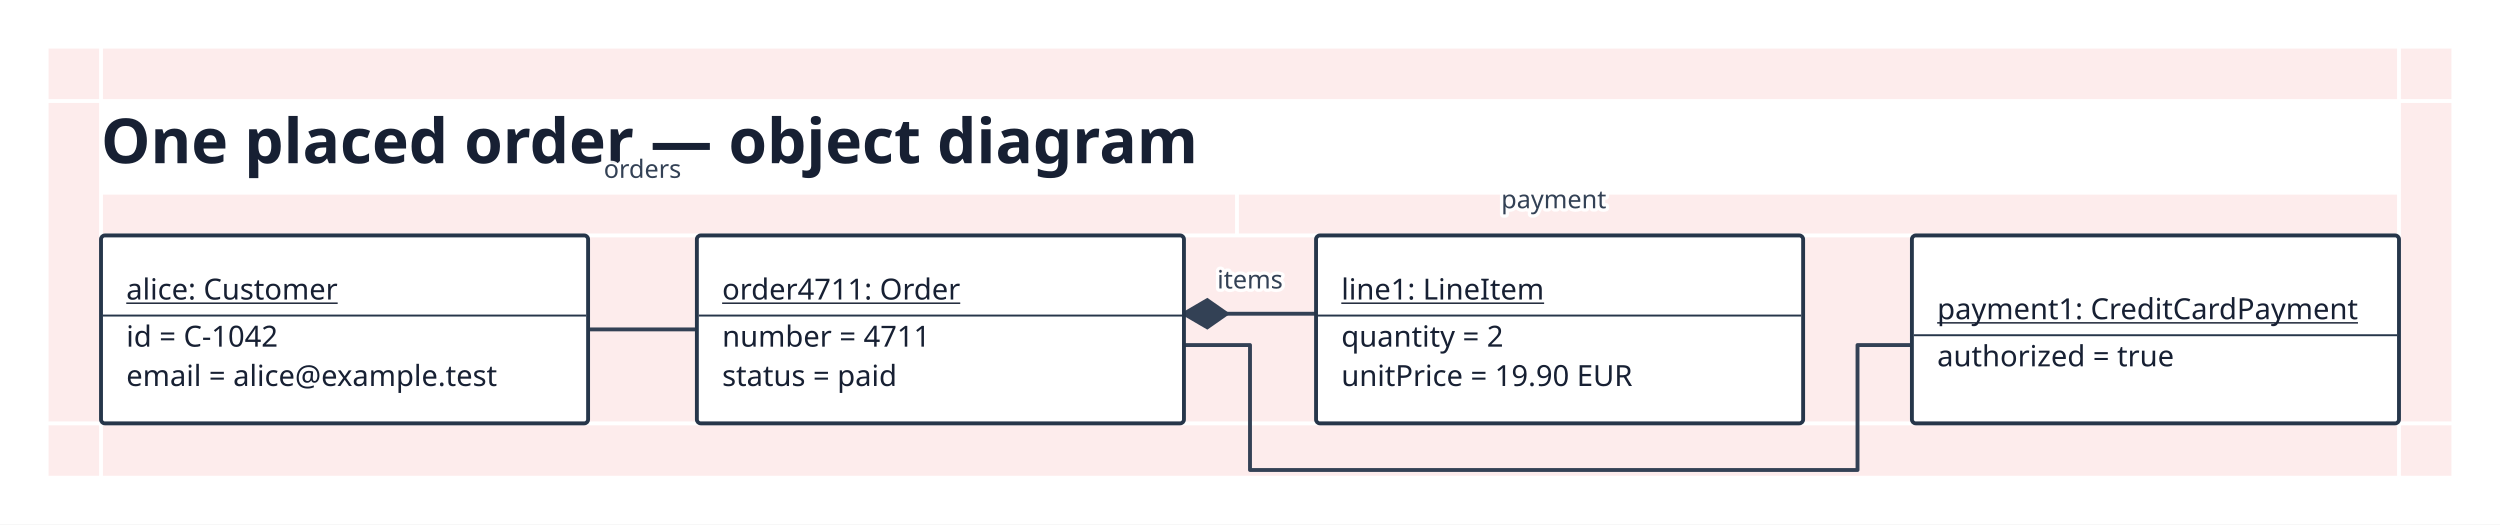
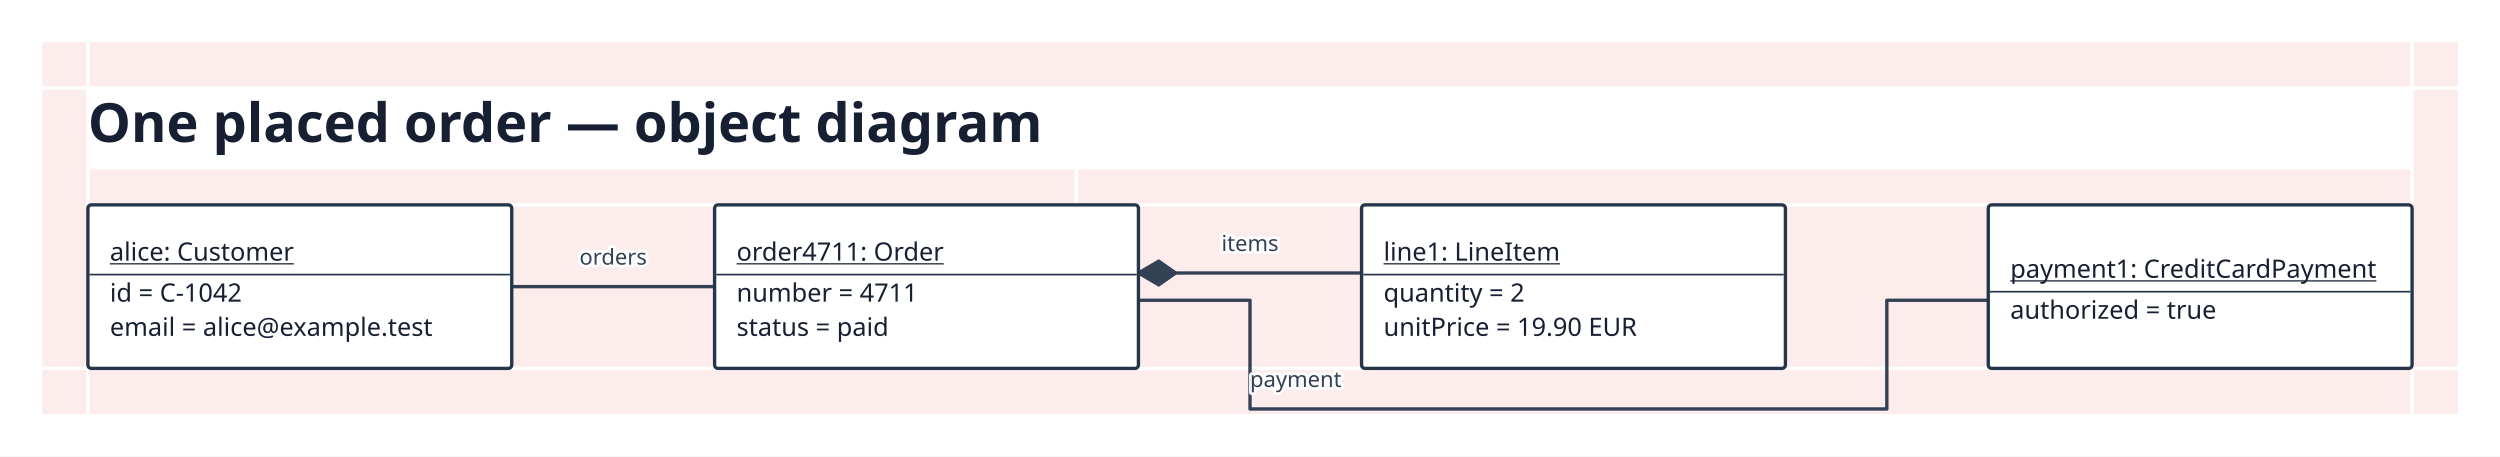
- <svg xmlns="http://www.w3.org/2000/svg" width="1287" height="270" viewBox="0 0 1287 270" role="img" aria-label="uml-object-example">
+ <svg xmlns="http://www.w3.org/2000/svg" width="1479" height="270" viewBox="0 0 1479 270" role="img" aria-label="uml-object-example">
  <rect width="100%" height="100%" fill="#ffffff" />
  <g id="boundaries" />
  <g id="routing-regions">
-     <rect data-routing-region="mesh:padding:$root:top" data-region-kind="padding" data-materialized="false" data-authored="false" x="53" y="25" width="1181" height="26" fill="#ef4444" fill-opacity="0.1" />
-     <rect data-routing-region="mesh:padding:$root:right" data-region-kind="padding" data-materialized="false" data-authored="false" x="1236" y="53" width="26" height="163.95" fill="#ef4444" fill-opacity="0.1" />
-     <rect data-routing-region="mesh:padding:$root:bottom" data-region-kind="padding" data-materialized="false" data-authored="false" x="53" y="218.95" width="1181" height="26" fill="#ef4444" fill-opacity="0.1" />
+     <rect data-routing-region="mesh:padding:$root:top" data-region-kind="padding" data-materialized="false" data-authored="false" x="53" y="25" width="1373" height="26" fill="#ef4444" fill-opacity="0.1" />
+     <rect data-routing-region="mesh:padding:$root:right" data-region-kind="padding" data-materialized="false" data-authored="false" x="1428" y="53" width="26" height="163.95" fill="#ef4444" fill-opacity="0.1" />
+     <rect data-routing-region="mesh:padding:$root:bottom" data-region-kind="padding" data-materialized="false" data-authored="false" x="53" y="218.95" width="1373" height="26" fill="#ef4444" fill-opacity="0.1" />
    <rect data-routing-region="mesh:padding:$root:left" data-region-kind="padding" data-materialized="false" data-authored="false" x="25" y="53" width="26" height="163.95" fill="#ef4444" fill-opacity="0.1" />
    <rect data-routing-region="mesh:corner:$root:top-left" data-region-kind="corner" data-materialized="true" data-authored="false" x="25" y="25" width="26" height="26" fill="#ef4444" fill-opacity="0.1" />
-     <rect data-routing-region="mesh:corner:$root:top-right" data-region-kind="corner" data-materialized="true" data-authored="false" x="1236" y="25" width="26" height="26" fill="#ef4444" fill-opacity="0.1" />
-     <rect data-routing-region="mesh:corner:$root:bottom-right" data-region-kind="corner" data-materialized="true" data-authored="false" x="1236" y="218.95" width="26" height="26" fill="#ef4444" fill-opacity="0.1" />
+     <rect data-routing-region="mesh:corner:$root:top-right" data-region-kind="corner" data-materialized="true" data-authored="false" x="1428" y="25" width="26" height="26" fill="#ef4444" fill-opacity="0.1" />
+     <rect data-routing-region="mesh:corner:$root:bottom-right" data-region-kind="corner" data-materialized="true" data-authored="false" x="1428" y="218.95" width="26" height="26" fill="#ef4444" fill-opacity="0.1" />
    <rect data-routing-region="mesh:corner:$root:bottom-left" data-region-kind="corner" data-materialized="true" data-authored="false" x="25" y="218.95" width="26" height="26" fill="#ef4444" fill-opacity="0.1" />
    <rect data-routing-region="mesh:gap:$root:0" data-region-kind="gap" data-materialized="false" data-authored="false" x="53" y="100.2" width="582.8" height="20" fill="#ef4444" fill-opacity="0.1" />
-     <rect data-routing-region="mesh:gap:$root:0:access-0" data-region-kind="gap" data-materialized="false" data-authored="false" x="637.8" y="100.2" width="596.2" height="20" fill="#ef4444" fill-opacity="0.1" />
-     <rect data-routing-region="mesh:gap:instances:0" data-region-kind="gap" data-materialized="true" data-authored="false" x="303.75" y="122.2" width="54" height="94.75" fill="#ef4444" fill-opacity="0.1" />
-     <rect data-routing-region="mesh:gap:instances:1" data-region-kind="gap" data-materialized="true" data-authored="false" x="610.5" y="122.2" width="66" height="94.75" fill="#ef4444" fill-opacity="0.1" />
-     <rect data-routing-region="mesh:gap:instances:2" data-region-kind="gap" data-materialized="true" data-authored="false" x="929.25" y="122.2" width="54" height="94.75" fill="#ef4444" fill-opacity="0.1" />
+     <rect data-routing-region="mesh:gap:$root:0:access-0" data-region-kind="gap" data-materialized="false" data-authored="false" x="637.8" y="100.2" width="788.2" height="20" fill="#ef4444" fill-opacity="0.1" />
+     <rect data-routing-region="mesh:gap:instances:0" data-region-kind="gap" data-materialized="true" data-authored="false" x="303.75" y="122.2" width="118" height="94.75" fill="#ef4444" fill-opacity="0.1" />
+     <rect data-routing-region="mesh:gap:instances:1" data-region-kind="gap" data-materialized="true" data-authored="false" x="674.5" y="122.2" width="130" height="94.75" fill="#ef4444" fill-opacity="0.1" />
+     <rect data-routing-region="mesh:gap:instances:2" data-region-kind="gap" data-materialized="true" data-authored="false" x="1057.25" y="122.2" width="118" height="94.75" fill="#ef4444" fill-opacity="0.1" />
  </g>
  <g id="sharing-debug" />
  <g id="corridor-dividers" />
  <g id="lines">
    <g data-line="alice-order">
-       <polyline points="302.75,169.575 358.75,169.575" fill="none" stroke="#334155" stroke-width="2" stroke-linejoin="round" stroke-linecap="round" />
+       <polyline points="302.75,169.575 422.75,169.575" fill="none" stroke="#334155" stroke-width="2" stroke-linejoin="round" stroke-linecap="round" />
    </g>
    <g data-line="order-line">
-       <polyline points="609.5,161.512 677.5,161.512" fill="none" stroke="#334155" stroke-width="2" stroke-linejoin="round" stroke-linecap="round" />
-       <polygon points="609.5,161.512 621.5,154.512 631.5,161.512 621.5,168.512" fill="#334155" stroke="#334155" stroke-width="2" />
+       <polyline points="673.5,161.512 805.5,161.512" fill="none" stroke="#334155" stroke-width="2" stroke-linejoin="round" stroke-linecap="round" />
+       <polygon points="673.5,161.512 685.5,154.512 695.5,161.512 685.5,168.512" fill="#334155" stroke="#334155" stroke-width="2" />
    </g>
    <g data-line="order-payment">
-       <polyline points="609.5,177.637 643.5,177.637 643.5,241.95 956.25,241.95 956.25,177.637 984.25,177.637" fill="none" stroke="#334155" stroke-width="2" stroke-linejoin="round" stroke-linecap="round" />
+       <polyline points="673.5,177.637 739.5,177.637 739.5,241.95 1116.25,241.95 1116.25,177.637 1176.25,177.637" fill="none" stroke="#334155" stroke-width="2" stroke-linejoin="round" stroke-linecap="round" />
    </g>
  </g>
  <g id="objects">
    <rect x="52" y="121.2" width="250.75" height="96.75" rx="2" fill="#ffffff" stroke="#26364a" stroke-width="2" />
-     <rect x="358.75" y="121.2" width="250.75" height="96.75" rx="2" fill="#ffffff" stroke="#26364a" stroke-width="2" />
-     <rect x="677.5" y="121.2" width="250.75" height="96.75" rx="2" fill="#ffffff" stroke="#26364a" stroke-width="2" />
-     <rect x="984.25" y="121.2" width="250.75" height="96.75" rx="2" fill="#ffffff" stroke="#26364a" stroke-width="2" />
+     <rect x="422.75" y="121.2" width="250.75" height="96.75" rx="2" fill="#ffffff" stroke="#26364a" stroke-width="2" />
+     <rect x="805.5" y="121.2" width="250.75" height="96.75" rx="2" fill="#ffffff" stroke="#26364a" stroke-width="2" />
+     <rect x="1176.25" y="121.2" width="250.75" height="96.75" rx="2" fill="#ffffff" stroke="#26364a" stroke-width="2" />
  </g>
  <g id="ports" />
  <g id="text">
    <text x="52" y="84" text-anchor="start" fill="#172033" font-family="ui-rounded, 'Comic Sans MS', sans-serif" font-size="32" font-weight="700">One placed order — object diagram</text>
    <text x="65" y="154.2" text-anchor="start" fill="#172033" font-family="ui-rounded, 'Comic Sans MS', sans-serif" font-size="15" font-weight="450" text-decoration="underline">alice: Customer</text>
    <path d="M 53 162.45 H 301.75" stroke="#26364a" stroke-width="1" />
    <text x="65" y="178.45" text-anchor="start" fill="#172033" font-family="ui-rounded, 'Comic Sans MS', sans-serif" font-size="15" font-weight="450">id = C-1042</text>
    <text x="65" y="198.7" text-anchor="start" fill="#172033" font-family="ui-rounded, 'Comic Sans MS', sans-serif" font-size="15" font-weight="450">email = alice@example.test</text>
-     <text x="371.75" y="154.2" text-anchor="start" fill="#172033" font-family="ui-rounded, 'Comic Sans MS', sans-serif" font-size="15" font-weight="450" text-decoration="underline">order4711: Order</text>
-     <path d="M 359.75 162.45 H 608.5" stroke="#26364a" stroke-width="1" />
-     <text x="371.75" y="178.45" text-anchor="start" fill="#172033" font-family="ui-rounded, 'Comic Sans MS', sans-serif" font-size="15" font-weight="450">number = 4711</text>
-     <text x="371.75" y="198.7" text-anchor="start" fill="#172033" font-family="ui-rounded, 'Comic Sans MS', sans-serif" font-size="15" font-weight="450">status = paid</text>
-     <text x="690.5" y="154.2" text-anchor="start" fill="#172033" font-family="ui-rounded, 'Comic Sans MS', sans-serif" font-size="15" font-weight="450" text-decoration="underline">line1: LineItem</text>
-     <path d="M 678.5 162.45 H 927.25" stroke="#26364a" stroke-width="1" />
-     <text x="690.5" y="178.45" text-anchor="start" fill="#172033" font-family="ui-rounded, 'Comic Sans MS', sans-serif" font-size="15" font-weight="450">quantity = 2</text>
-     <text x="690.5" y="198.7" text-anchor="start" fill="#172033" font-family="ui-rounded, 'Comic Sans MS', sans-serif" font-size="15" font-weight="450">unitPrice = 19.90 EUR</text>
-     <text x="997.25" y="164.325" text-anchor="start" fill="#172033" font-family="ui-rounded, 'Comic Sans MS', sans-serif" font-size="15" font-weight="450" text-decoration="underline">payment1: CreditCardPayment</text>
-     <path d="M 985.25 172.575 H 1234" stroke="#26364a" stroke-width="1" />
-     <text x="997.25" y="188.575" text-anchor="start" fill="#172033" font-family="ui-rounded, 'Comic Sans MS', sans-serif" font-size="15" font-weight="450">authorized = true</text>
+     <text x="435.75" y="154.2" text-anchor="start" fill="#172033" font-family="ui-rounded, 'Comic Sans MS', sans-serif" font-size="15" font-weight="450" text-decoration="underline">order4711: Order</text>
+     <path d="M 423.75 162.45 H 672.5" stroke="#26364a" stroke-width="1" />
+     <text x="435.75" y="178.45" text-anchor="start" fill="#172033" font-family="ui-rounded, 'Comic Sans MS', sans-serif" font-size="15" font-weight="450">number = 4711</text>
+     <text x="435.75" y="198.7" text-anchor="start" fill="#172033" font-family="ui-rounded, 'Comic Sans MS', sans-serif" font-size="15" font-weight="450">status = paid</text>
+     <text x="818.5" y="154.2" text-anchor="start" fill="#172033" font-family="ui-rounded, 'Comic Sans MS', sans-serif" font-size="15" font-weight="450" text-decoration="underline">line1: LineItem</text>
+     <path d="M 806.5 162.45 H 1055.25" stroke="#26364a" stroke-width="1" />
+     <text x="818.5" y="178.45" text-anchor="start" fill="#172033" font-family="ui-rounded, 'Comic Sans MS', sans-serif" font-size="15" font-weight="450">quantity = 2</text>
+     <text x="818.5" y="198.7" text-anchor="start" fill="#172033" font-family="ui-rounded, 'Comic Sans MS', sans-serif" font-size="15" font-weight="450">unitPrice = 19.90 EUR</text>
+     <text x="1189.25" y="164.325" text-anchor="start" fill="#172033" font-family="ui-rounded, 'Comic Sans MS', sans-serif" font-size="15" font-weight="450" text-decoration="underline">payment1: CreditCardPayment</text>
+     <path d="M 1177.25 172.575 H 1426" stroke="#26364a" stroke-width="1" />
+     <text x="1189.25" y="188.575" text-anchor="start" fill="#172033" font-family="ui-rounded, 'Comic Sans MS', sans-serif" font-size="15" font-weight="450">authorized = true</text>
    <g data-line-label="alice-order">
-       <text x="330.75" y="91.575" text-anchor="middle" font-family="ui-rounded, sans-serif" font-size="13" fill="#334155" stroke="#ffffff" stroke-opacity=".92" stroke-width="3.5" stroke-linejoin="round" paint-order="stroke fill">orders</text>
+       <text x="362.75" y="156.575" text-anchor="middle" font-family="ui-rounded, sans-serif" font-size="13" fill="#334155" stroke="#ffffff" stroke-opacity=".92" stroke-width="3.5" stroke-linejoin="round" paint-order="stroke fill">orders</text>
    </g>
    <g data-line-label="order-line">
-       <text x="643.5" y="148.512" text-anchor="middle" font-family="ui-rounded, sans-serif" font-size="13" fill="#334155" stroke="#ffffff" stroke-opacity=".92" stroke-width="3.5" stroke-linejoin="round" paint-order="stroke fill">items</text>
+       <text x="739.5" y="148.512" text-anchor="middle" font-family="ui-rounded, sans-serif" font-size="13" fill="#334155" stroke="#ffffff" stroke-opacity=".92" stroke-width="3.5" stroke-linejoin="round" paint-order="stroke fill">items</text>
    </g>
    <g data-line-label="order-payment">
-       <text x="799.875" y="107.2" text-anchor="middle" font-family="ui-rounded, sans-serif" font-size="13" fill="#334155" stroke="#ffffff" stroke-opacity=".92" stroke-width="3.5" stroke-linejoin="round" paint-order="stroke fill">payment</text>
+       <text x="766.588" y="228.95" text-anchor="middle" font-family="ui-rounded, sans-serif" font-size="13" fill="#334155" stroke="#ffffff" stroke-opacity=".92" stroke-width="3.5" stroke-linejoin="round" paint-order="stroke fill">payment</text>
    </g>
  </g>
</svg>
